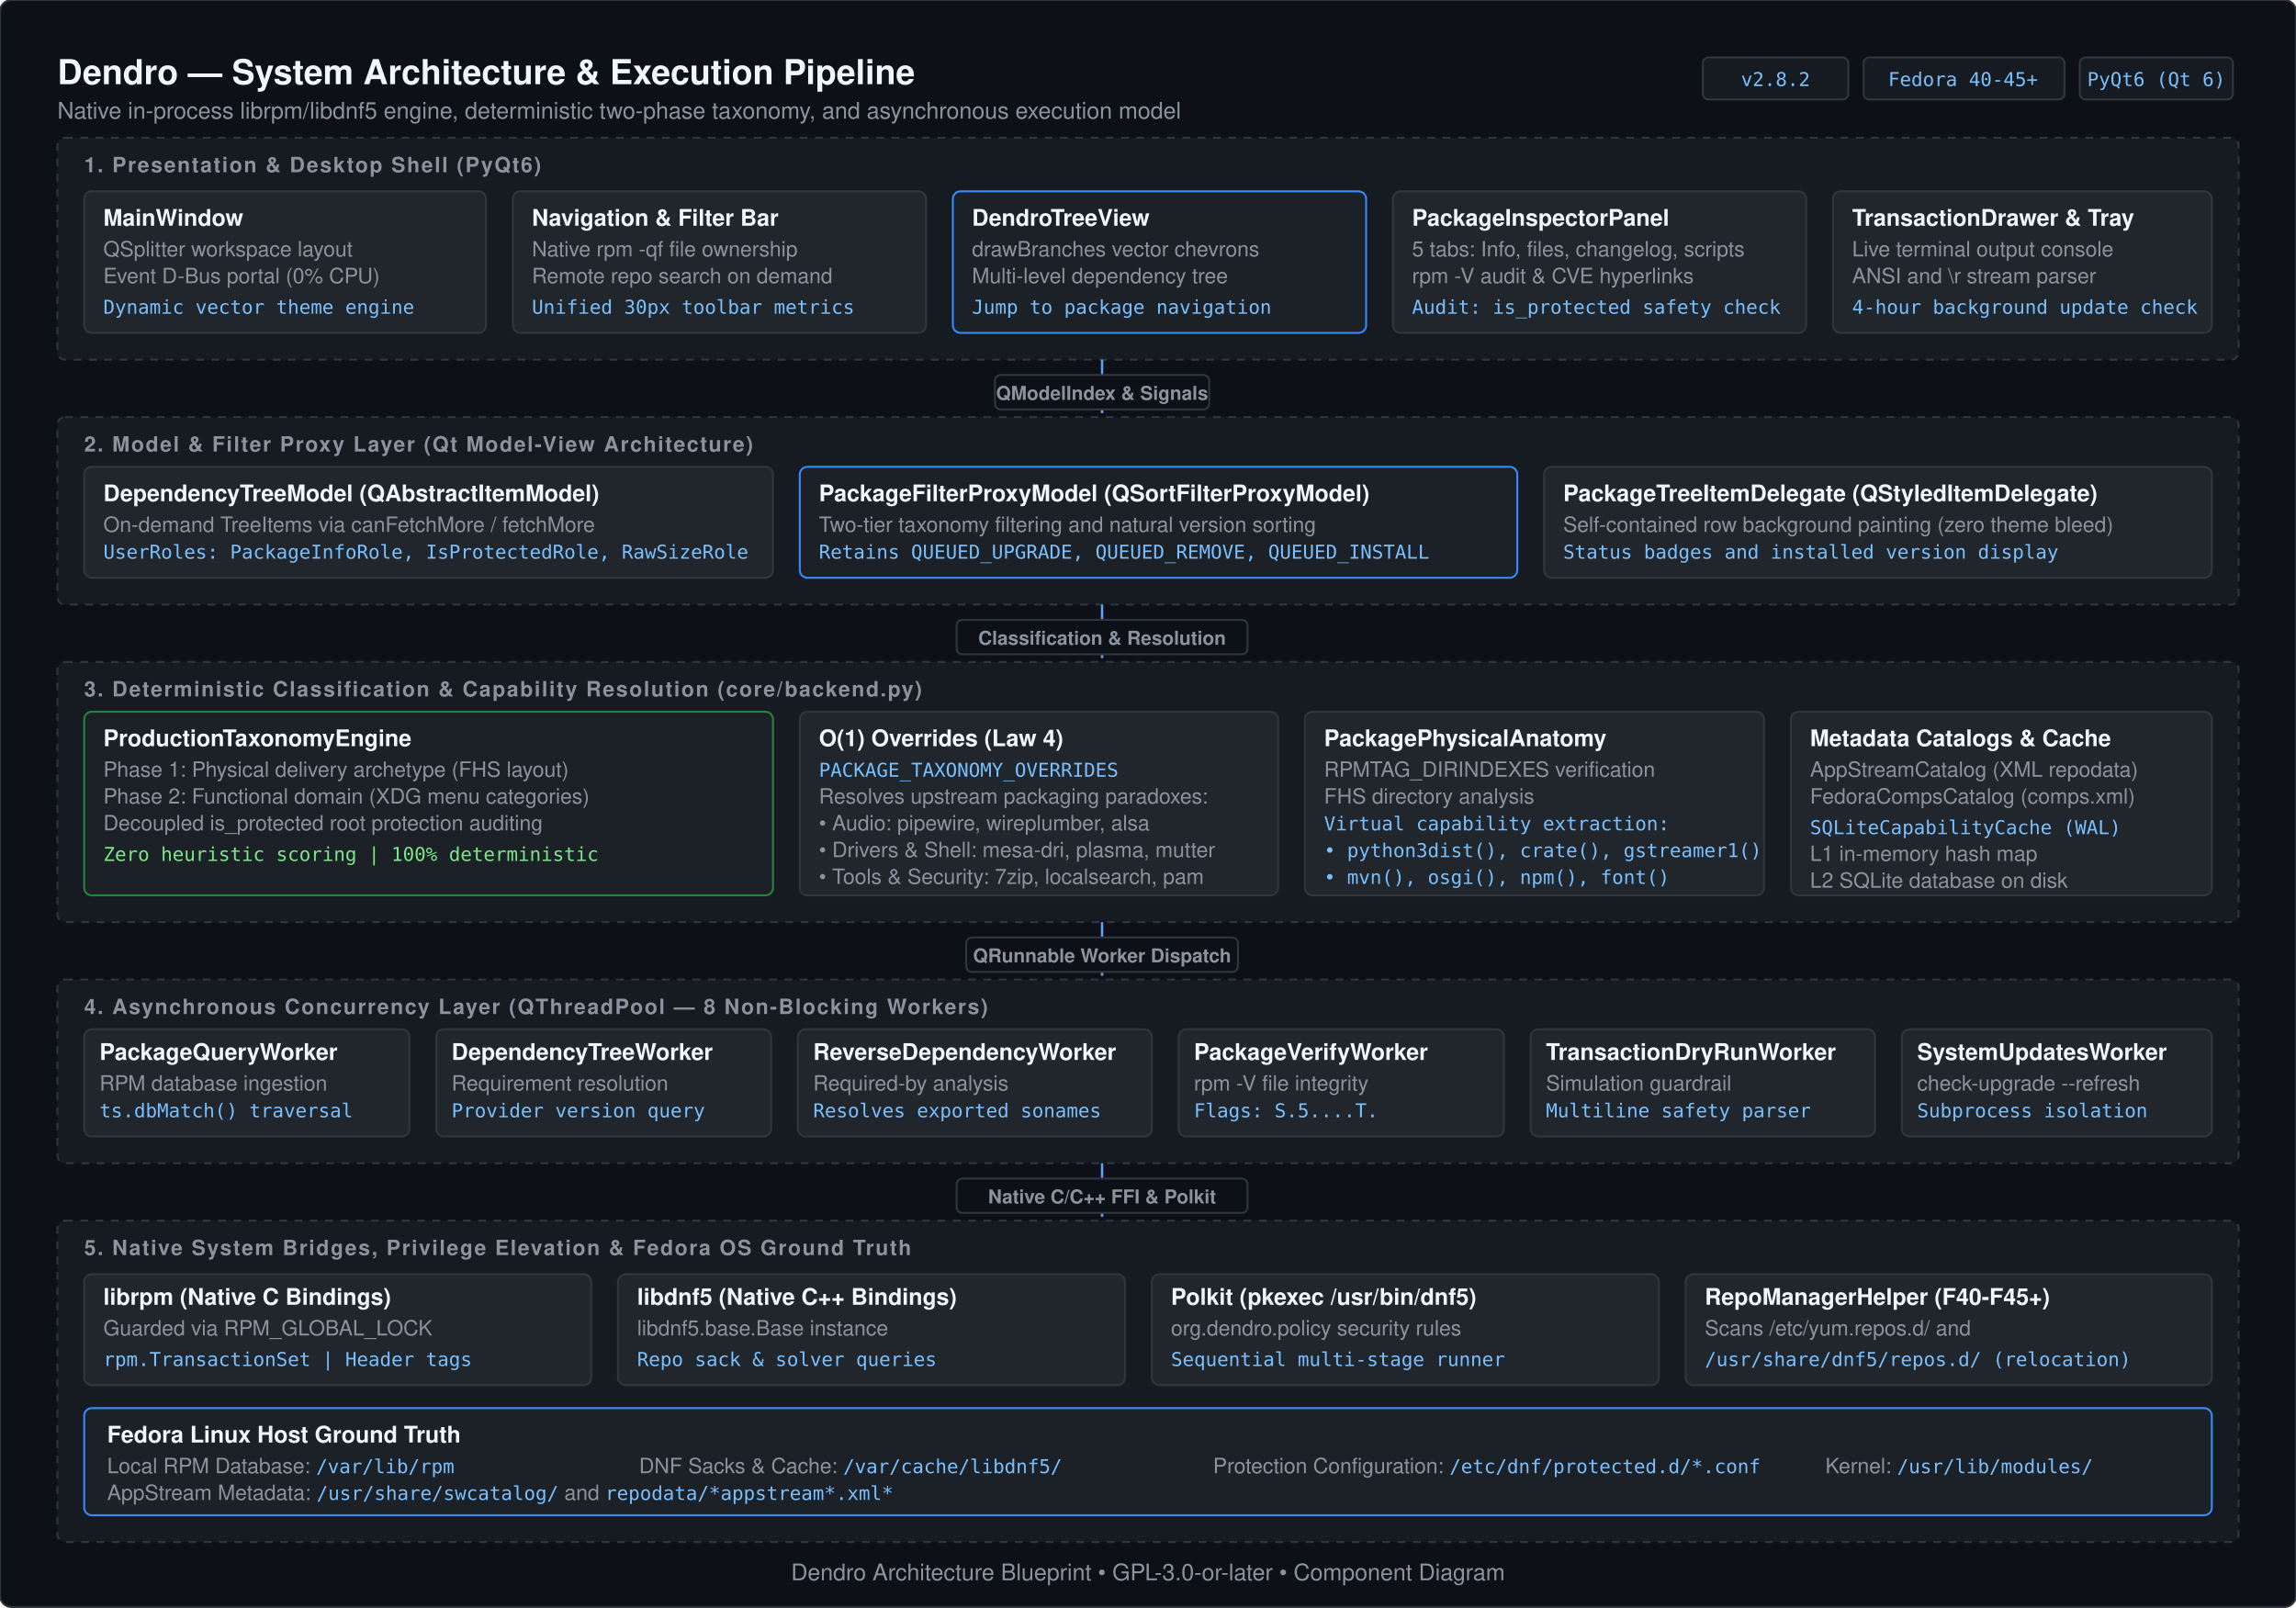
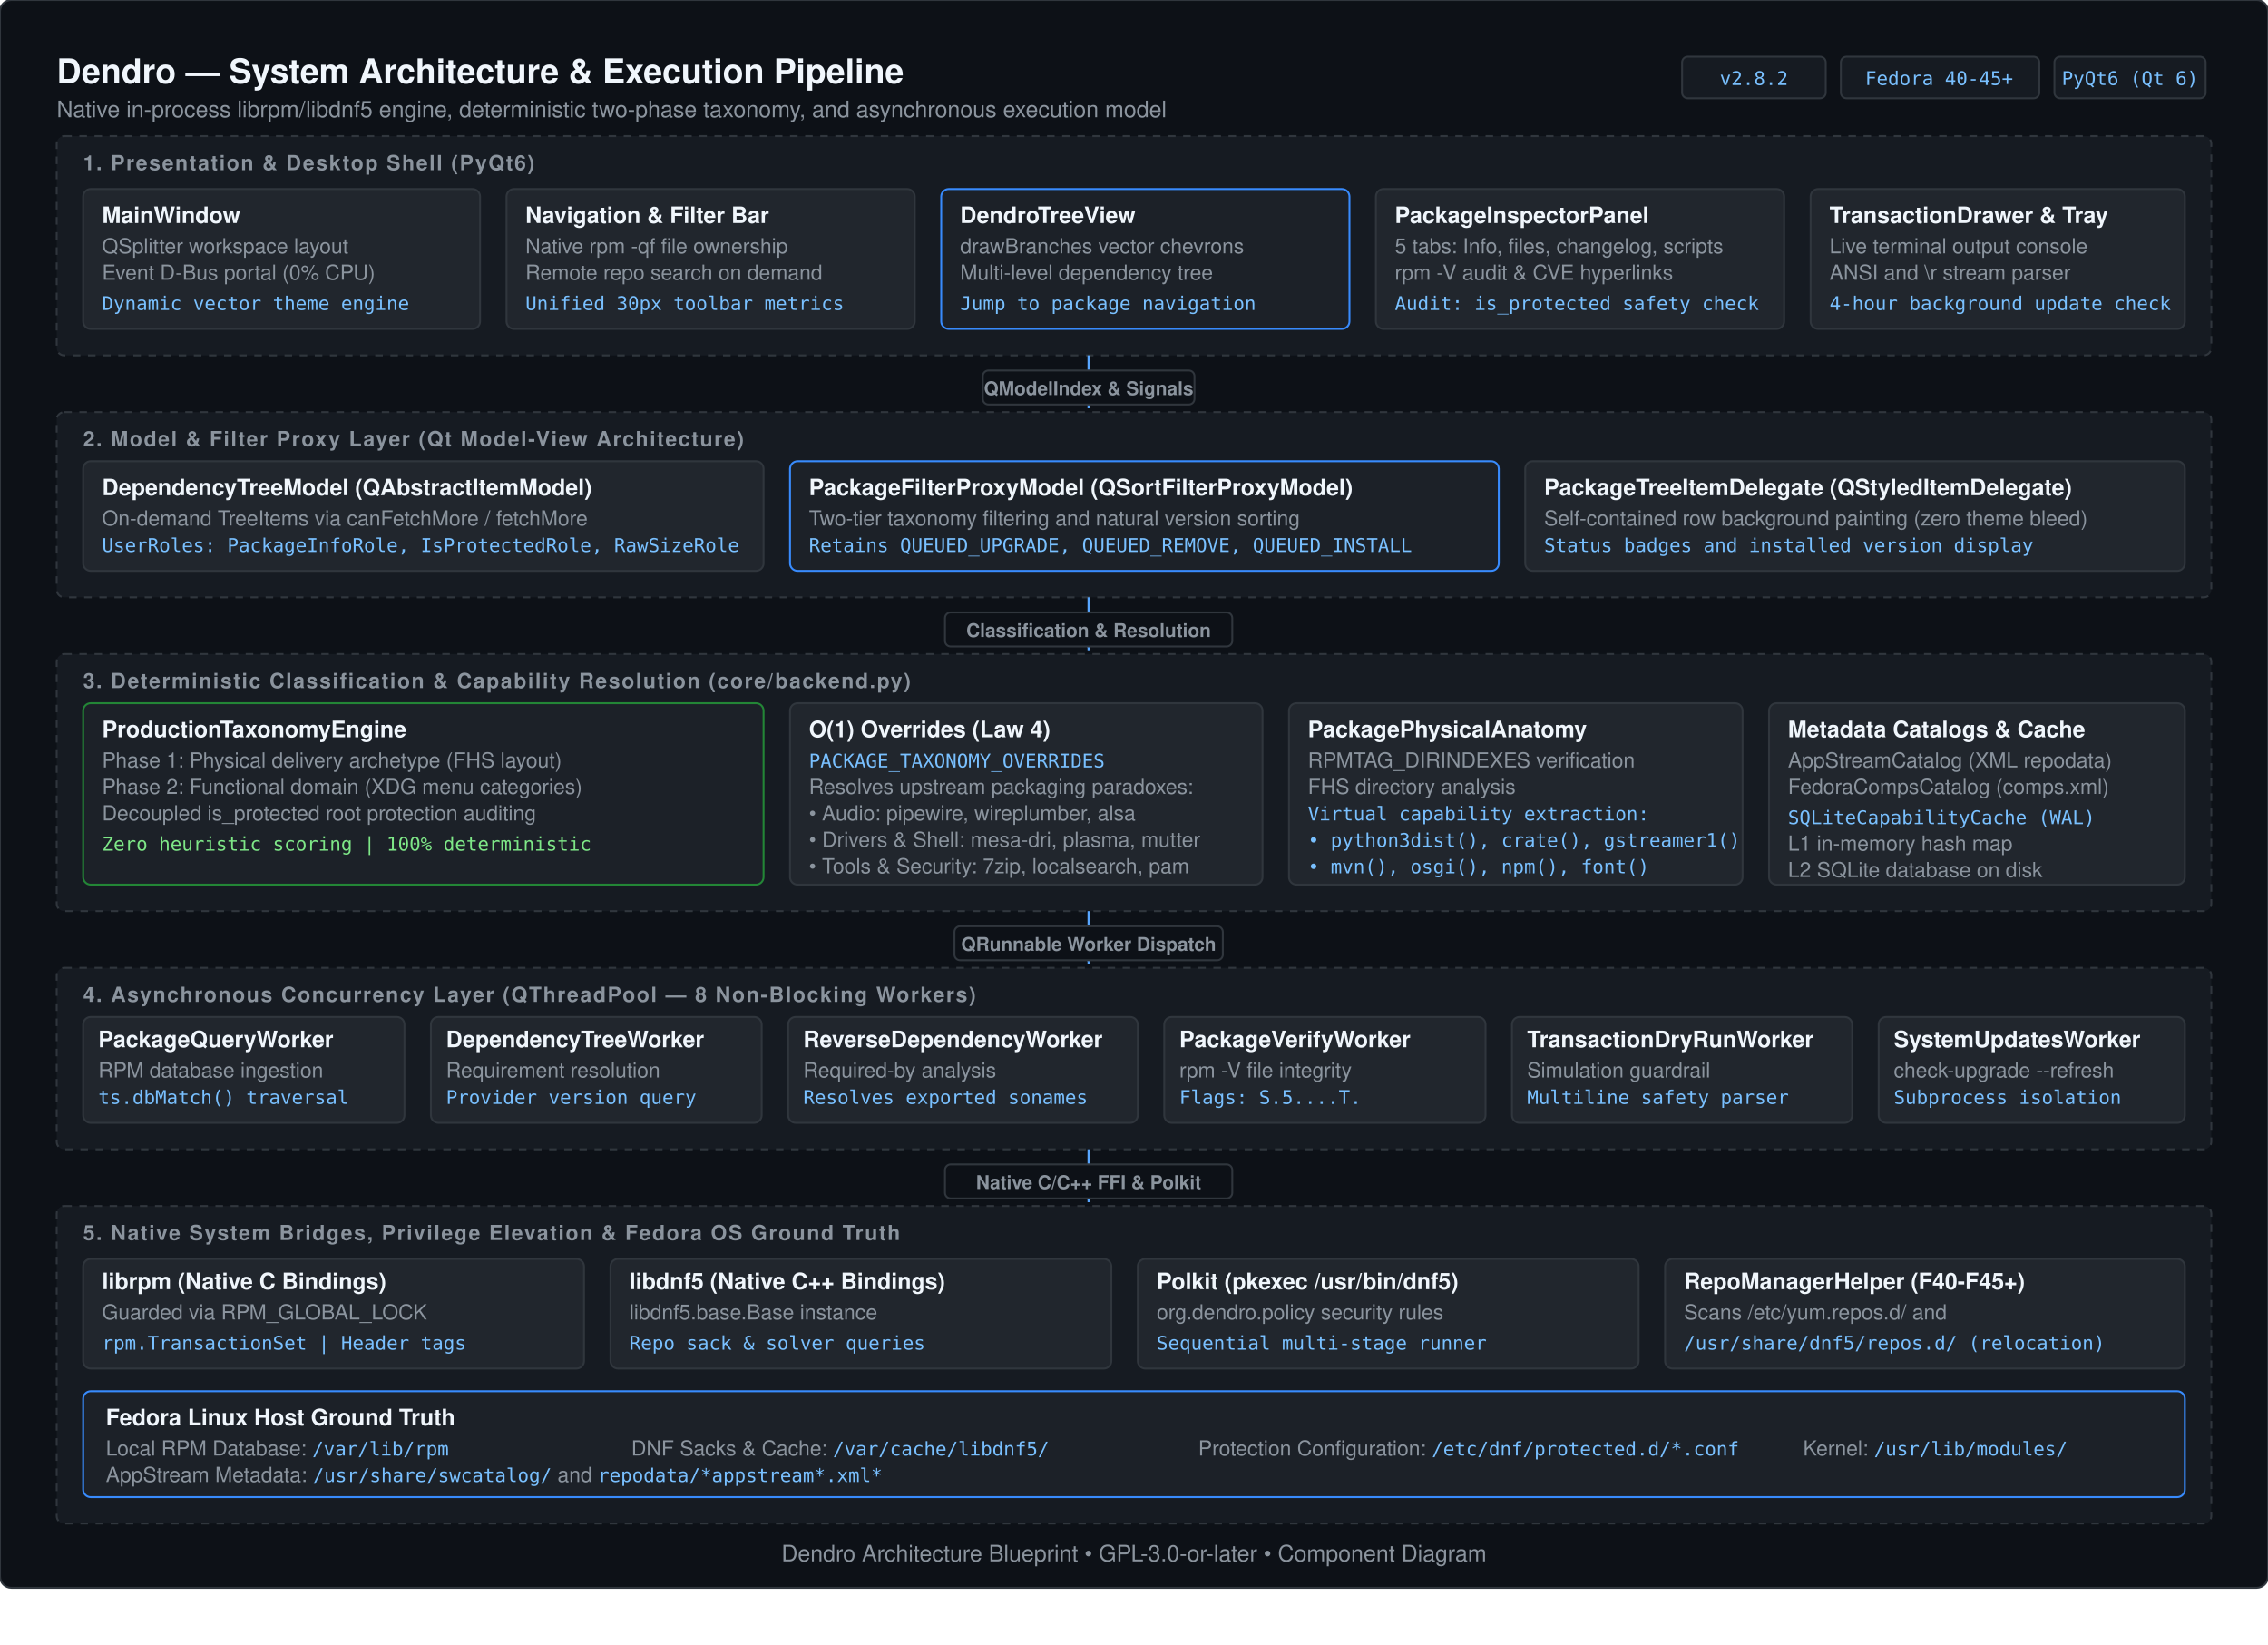
- <svg xmlns="http://www.w3.org/2000/svg" viewBox="0 0 1200 840" width="100%" height="100%">
+ <svg xmlns="http://www.w3.org/2000/svg" viewBox="0 0 1200 870" width="100%" height="100%">
  <defs>
    <marker id="arrow" viewBox="0 0 10 10" refX="8" refY="5" markerWidth="6" markerHeight="6" orient="auto-start-reverse">
      <path d="M 0 1.5 L 8 5 L 0 8.5 z" fill="#58a6ff" />
    </marker>
    <marker id="arrowGray" viewBox="0 0 10 10" refX="8" refY="5" markerWidth="6" markerHeight="6" orient="auto-start-reverse">
      <path d="M 0 1.5 L 8 5 L 0 8.5 z" fill="#8b949e" />
    </marker>
    <marker id="arrowGreen" viewBox="0 0 10 10" refX="8" refY="5" markerWidth="6" markerHeight="6" orient="auto-start-reverse">
      <path d="M 0 1.5 L 8 5 L 0 8.5 z" fill="#3fb950" />
    </marker>
  </defs>
  <style>
    .bg { fill: #0d1117; stroke: #30363d; stroke-width: 1; }
    .tier-bg { fill: #161b22; stroke: #30363d; stroke-width: 1; stroke-dasharray: 4 4; }
    .card-bg { fill: #21262d; stroke: #30363d; stroke-width: 1; }
    .card-bg-accent { fill: #1c2128; stroke: #388bfd; stroke-width: 1; }
    .card-bg-core { fill: #1c2128; stroke: #238636; stroke-width: 1; }
    
    .txt-title { font-family: -apple-system, BlinkMacSystemFont, "Segoe UI", Helvetica, Arial, sans-serif; font-size: 18px; font-weight: 700; fill: #f0f6fc; }
    .txt-subtitle { font-family: -apple-system, BlinkMacSystemFont, "Segoe UI", Helvetica, Arial, sans-serif; font-size: 12px; fill: #8b949e; }
    .txt-tier-hdr { font-family: -apple-system, BlinkMacSystemFont, "Segoe UI", Helvetica, Arial, sans-serif; font-size: 11px; font-weight: 700; fill: #8b949e; letter-spacing: 0.8px; text-transform: uppercase; }
    
    .txt-card-hdr { font-family: -apple-system, BlinkMacSystemFont, "Segoe UI", Helvetica, Arial, sans-serif; font-size: 12px; font-weight: 600; fill: #f0f6fc; }
    .txt-card-sub { font-family: -apple-system, BlinkMacSystemFont, "Segoe UI", Helvetica, Arial, sans-serif; font-size: 11px; fill: #8b949e; }
    .txt-code { font-family: ui-monospace, SFMono-Regular, "SF Mono", Menlo, Consolas, monospace; font-size: 10px; fill: #79c0ff; }
    .txt-code-green { font-family: ui-monospace, SFMono-Regular, "SF Mono", Menlo, Consolas, monospace; font-size: 10px; fill: #7ee787; }
    
    .txt-conn-lbl { font-family: -apple-system, BlinkMacSystemFont, "Segoe UI", Helvetica, Arial, sans-serif; font-size: 10px; font-weight: 600; fill: #8b949e; }
    .conn-pill { fill: #0d1117; stroke: #30363d; stroke-width: 1; }
    .line-flow { stroke: #58a6ff; stroke-width: 1.2; fill: none; }
    .line-gray { stroke: #8b949e; stroke-width: 1.2; fill: none; }
    .line-green { stroke: #3fb950; stroke-width: 1.2; fill: none; }
  </style>
  <rect width="1200" height="840" rx="6" class="bg" />
  <g transform="translate(30, 24)">
    <text x="0" y="20" class="txt-title">Dendro — System Architecture &amp; Execution Pipeline</text>
    <text x="0" y="38" class="txt-subtitle">Native in-process librpm/libdnf5 engine, deterministic two-phase taxonomy, and asynchronous execution model</text>
    <g transform="translate(860, 6)">
      <rect x="0" y="0" width="76" height="22" rx="3" fill="#161b22" stroke="#30363d" stroke-width="1" />
      <text x="38" y="15" text-anchor="middle" class="txt-code">v2.8.2</text>
      <rect x="84" y="0" width="105" height="22" rx="3" fill="#161b22" stroke="#30363d" stroke-width="1" />
      <text x="136" y="15" text-anchor="middle" class="txt-code">Fedora 40-45+</text>
      <rect x="197" y="0" width="80" height="22" rx="3" fill="#161b22" stroke="#30363d" stroke-width="1" />
      <text x="237" y="15" text-anchor="middle" class="txt-code">PyQt6 (Qt 6)</text>
    </g>
  </g>
  <g transform="translate(30, 72)">
    <rect width="1140" height="116" rx="4" class="tier-bg" />
    <text x="14" y="18" class="txt-tier-hdr">1. Presentation &amp; Desktop Shell (PyQt6)</text>
    <g transform="translate(14, 28)">
      <rect width="210" height="74" rx="4" class="card-bg" />
      <text x="10" y="18" class="txt-card-hdr">MainWindow</text>
      <text x="10" y="34" class="txt-card-sub">QSplitter workspace layout</text>
      <text x="10" y="48" class="txt-card-sub">Event D-Bus portal (0% CPU)</text>
      <text x="10" y="64" class="txt-code">Dynamic vector theme engine</text>
    </g>
    <g transform="translate(238, 28)">
      <rect width="216" height="74" rx="4" class="card-bg" />
      <text x="10" y="18" class="txt-card-hdr">Navigation &amp; Filter Bar</text>
      <text x="10" y="34" class="txt-card-sub">Native rpm -qf file ownership</text>
      <text x="10" y="48" class="txt-card-sub">Remote repo search on demand</text>
      <text x="10" y="64" class="txt-code">Unified 30px toolbar metrics</text>
    </g>
    <g transform="translate(468, 28)">
      <rect width="216" height="74" rx="4" class="card-bg-accent" />
      <text x="10" y="18" class="txt-card-hdr">DendroTreeView</text>
      <text x="10" y="34" class="txt-card-sub">drawBranches vector chevrons</text>
      <text x="10" y="48" class="txt-card-sub">Multi-level dependency tree</text>
      <text x="10" y="64" class="txt-code">Jump to package navigation</text>
    </g>
    <g transform="translate(698, 28)">
      <rect width="216" height="74" rx="4" class="card-bg" />
      <text x="10" y="18" class="txt-card-hdr">PackageInspectorPanel</text>
      <text x="10" y="34" class="txt-card-sub">5 tabs: Info, files, changelog, scripts</text>
      <text x="10" y="48" class="txt-card-sub">rpm -V audit &amp; CVE hyperlinks</text>
      <text x="10" y="64" class="txt-code">Audit: is_protected safety check</text>
    </g>
    <g transform="translate(928, 28)">
      <rect width="198" height="74" rx="4" class="card-bg" />
      <text x="10" y="18" class="txt-card-hdr">TransactionDrawer &amp; Tray</text>
      <text x="10" y="34" class="txt-card-sub">Live terminal output console</text>
      <text x="10" y="48" class="txt-card-sub">ANSI and \r stream parser</text>
      <text x="10" y="64" class="txt-code">4-hour background update check</text>
    </g>
  </g>
  <path d="M 576 188 L 576 216" class="line-flow" marker-end="url(#arrow)" />
  <rect x="520" y="196" width="112" height="18" rx="3" class="conn-pill" />
  <text x="576" y="209" text-anchor="middle" class="txt-conn-lbl">QModelIndex &amp; Signals</text>
  <g transform="translate(30, 218)">
    <rect width="1140" height="98" rx="4" class="tier-bg" />
    <text x="14" y="18" class="txt-tier-hdr">2. Model &amp; Filter Proxy Layer (Qt Model-View Architecture)</text>
    <g transform="translate(14, 26)">
      <rect width="360" height="58" rx="4" class="card-bg" />
      <text x="10" y="18" class="txt-card-hdr">DependencyTreeModel (QAbstractItemModel)</text>
      <text x="10" y="34" class="txt-card-sub">On-demand TreeItems via canFetchMore / fetchMore</text>
      <text x="10" y="48" class="txt-code">UserRoles: PackageInfoRole, IsProtectedRole, RawSizeRole</text>
    </g>
    <g transform="translate(388, 26)">
      <rect width="375" height="58" rx="4" class="card-bg-accent" />
      <text x="10" y="18" class="txt-card-hdr">PackageFilterProxyModel (QSortFilterProxyModel)</text>
      <text x="10" y="34" class="txt-card-sub">Two-tier taxonomy filtering and natural version sorting</text>
      <text x="10" y="48" class="txt-code">Retains QUEUED_UPGRADE, QUEUED_REMOVE, QUEUED_INSTALL</text>
    </g>
    <g transform="translate(777, 26)">
      <rect width="349" height="58" rx="4" class="card-bg" />
      <text x="10" y="18" class="txt-card-hdr">PackageTreeItemDelegate (QStyledItemDelegate)</text>
      <text x="10" y="34" class="txt-card-sub">Self-contained row background painting (zero theme bleed)</text>
      <text x="10" y="48" class="txt-code">Status badges and installed version display</text>
    </g>
  </g>
  <path d="M 576 316 L 576 344" class="line-flow" marker-end="url(#arrow)" />
  <rect x="500" y="324" width="152" height="18" rx="3" class="conn-pill" />
  <text x="576" y="337" text-anchor="middle" class="txt-conn-lbl">Classification &amp; Resolution</text>
  <g transform="translate(30, 346)">
    <rect width="1140" height="136" rx="4" class="tier-bg" />
    <text x="14" y="18" class="txt-tier-hdr">3. Deterministic Classification &amp; Capability Resolution (core/backend.py)</text>
    <g transform="translate(14, 26)">
      <rect width="360" height="96" rx="4" class="card-bg-core" />
      <text x="10" y="18" class="txt-card-hdr">ProductionTaxonomyEngine</text>
      <text x="10" y="34" class="txt-card-sub">Phase 1: Physical delivery archetype (FHS layout)</text>
      <text x="10" y="48" class="txt-card-sub">Phase 2: Functional domain (XDG menu categories)</text>
      <text x="10" y="62" class="txt-card-sub">Decoupled is_protected root protection auditing</text>
      <text x="10" y="78" class="txt-code-green">Zero heuristic scoring | 100% deterministic</text>
    </g>
    <g transform="translate(388, 26)">
      <rect width="250" height="96" rx="4" class="card-bg" />
      <text x="10" y="18" class="txt-card-hdr">O(1) Overrides (Law 4)</text>
      <text x="10" y="34" class="txt-code">PACKAGE_TAXONOMY_OVERRIDES</text>
      <text x="10" y="48" class="txt-card-sub">Resolves upstream packaging paradoxes:</text>
      <text x="10" y="62" class="txt-card-sub">• Audio: pipewire, wireplumber, alsa</text>
      <text x="10" y="76" class="txt-card-sub">• Drivers &amp; Shell: mesa-dri, plasma, mutter</text>
      <text x="10" y="90" class="txt-card-sub">• Tools &amp; Security: 7zip, localsearch, pam</text>
    </g>
    <g transform="translate(652, 26)">
      <rect width="240" height="96" rx="4" class="card-bg" />
      <text x="10" y="18" class="txt-card-hdr">PackagePhysicalAnatomy</text>
      <text x="10" y="34" class="txt-card-sub">RPMTAG_DIRINDEXES verification</text>
      <text x="10" y="48" class="txt-card-sub">FHS directory analysis</text>
      <text x="10" y="62" class="txt-code">Virtual capability extraction:</text>
      <text x="10" y="76" class="txt-code">• python3dist(), crate(), gstreamer1()</text>
      <text x="10" y="90" class="txt-code">• mvn(), osgi(), npm(), font()</text>
    </g>
    <g transform="translate(906, 26)">
      <rect width="220" height="96" rx="4" class="card-bg" />
      <text x="10" y="18" class="txt-card-hdr">Metadata Catalogs &amp; Cache</text>
      <text x="10" y="34" class="txt-card-sub">AppStreamCatalog (XML repodata)</text>
      <text x="10" y="48" class="txt-card-sub">FedoraCompsCatalog (comps.xml)</text>
      <text x="10" y="64" class="txt-code">SQLiteCapabilityCache (WAL)</text>
      <text x="10" y="78" class="txt-card-sub">L1 in-memory hash map</text>
      <text x="10" y="92" class="txt-card-sub">L2 SQLite database on disk</text>
    </g>
  </g>
  <path d="M 576 482 L 576 510" class="line-flow" marker-end="url(#arrow)" />
  <rect x="505" y="490" width="142" height="18" rx="3" class="conn-pill" />
  <text x="576" y="503" text-anchor="middle" class="txt-conn-lbl">QRunnable Worker Dispatch</text>
  <g transform="translate(30, 512)">
    <rect width="1140" height="96" rx="4" class="tier-bg" />
    <text x="14" y="18" class="txt-tier-hdr">4. Asynchronous Concurrency Layer (QThreadPool — 8 Non-Blocking Workers)</text>
    <g transform="translate(14, 26)">
      <rect width="170" height="56" rx="4" class="card-bg" />
      <text x="8" y="16" class="txt-card-hdr">PackageQueryWorker</text>
      <text x="8" y="32" class="txt-card-sub">RPM database ingestion</text>
      <text x="8" y="46" class="txt-code">ts.dbMatch() traversal</text>
    </g>
    <g transform="translate(198, 26)">
      <rect width="175" height="56" rx="4" class="card-bg" />
      <text x="8" y="16" class="txt-card-hdr">DependencyTreeWorker</text>
      <text x="8" y="32" class="txt-card-sub">Requirement resolution</text>
      <text x="8" y="46" class="txt-code">Provider version query</text>
    </g>
    <g transform="translate(387, 26)">
      <rect width="185" height="56" rx="4" class="card-bg" />
      <text x="8" y="16" class="txt-card-hdr">ReverseDependencyWorker</text>
      <text x="8" y="32" class="txt-card-sub">Required-by analysis</text>
      <text x="8" y="46" class="txt-code">Resolves exported sonames</text>
    </g>
    <g transform="translate(586, 26)">
      <rect width="170" height="56" rx="4" class="card-bg" />
      <text x="8" y="16" class="txt-card-hdr">PackageVerifyWorker</text>
      <text x="8" y="32" class="txt-card-sub">rpm -V file integrity</text>
      <text x="8" y="46" class="txt-code">Flags: S.5....T.</text>
    </g>
    <g transform="translate(770, 26)">
      <rect width="180" height="56" rx="4" class="card-bg" />
      <text x="8" y="16" class="txt-card-hdr">TransactionDryRunWorker</text>
      <text x="8" y="32" class="txt-card-sub">Simulation guardrail</text>
      <text x="8" y="46" class="txt-code">Multiline safety parser</text>
    </g>
    <g transform="translate(964, 26)">
      <rect width="162" height="56" rx="4" class="card-bg" />
      <text x="8" y="16" class="txt-card-hdr">SystemUpdatesWorker</text>
      <text x="8" y="32" class="txt-card-sub">check-upgrade --refresh</text>
      <text x="8" y="46" class="txt-code">Subprocess isolation</text>
    </g>
  </g>
  <path d="M 576 608 L 576 636" class="line-flow" marker-end="url(#arrow)" />
  <rect x="500" y="616" width="152" height="18" rx="3" class="conn-pill" />
  <text x="576" y="629" text-anchor="middle" class="txt-conn-lbl">Native C/C++ FFI &amp; Polkit</text>
  <g transform="translate(30, 638)">
    <rect width="1140" height="168" rx="4" class="tier-bg" />
    <text x="14" y="18" class="txt-tier-hdr">5. Native System Bridges, Privilege Elevation &amp; Fedora OS Ground Truth</text>
    <g transform="translate(14, 28)">
      <rect width="265" height="58" rx="4" class="card-bg" />
      <text x="10" y="16" class="txt-card-hdr">librpm (Native C Bindings)</text>
      <text x="10" y="32" class="txt-card-sub">Guarded via RPM_GLOBAL_LOCK</text>
      <text x="10" y="48" class="txt-code">rpm.TransactionSet | Header tags</text>
    </g>
    <g transform="translate(293, 28)">
      <rect width="265" height="58" rx="4" class="card-bg" />
      <text x="10" y="16" class="txt-card-hdr">libdnf5 (Native C++ Bindings)</text>
      <text x="10" y="32" class="txt-card-sub">libdnf5.base.Base instance</text>
      <text x="10" y="48" class="txt-code">Repo sack &amp; solver queries</text>
    </g>
    <g transform="translate(572, 28)">
      <rect width="265" height="58" rx="4" class="card-bg" />
      <text x="10" y="16" class="txt-card-hdr">Polkit (pkexec /usr/bin/dnf5)</text>
      <text x="10" y="32" class="txt-card-sub">org.dendro.policy security rules</text>
      <text x="10" y="48" class="txt-code">Sequential multi-stage runner</text>
    </g>
    <g transform="translate(851, 28)">
      <rect width="275" height="58" rx="4" class="card-bg" />
      <text x="10" y="16" class="txt-card-hdr">RepoManagerHelper (F40-F45+)</text>
      <text x="10" y="32" class="txt-card-sub">Scans /etc/yum.repos.d/ and</text>
      <text x="10" y="48" class="txt-code">/usr/share/dnf5/repos.d/ (relocation)</text>
    </g>
    <g transform="translate(14, 98)">
      <rect width="1112" height="56" rx="4" class="card-bg-accent" />
      <text x="12" y="18" class="txt-card-hdr">Fedora Linux Host Ground Truth</text>
      <text x="12" y="34" class="txt-card-sub">Local RPM Database: <tspan class="txt-code">/var/lib/rpm</tspan>
      </text>
      <text x="290" y="34" class="txt-card-sub">DNF Sacks &amp; Cache: <tspan class="txt-code">/var/cache/libdnf5/</tspan>
      </text>
      <text x="590" y="34" class="txt-card-sub">Protection Configuration: <tspan class="txt-code">/etc/dnf/protected.d/*.conf</tspan>
      </text>
      <text x="910" y="34" class="txt-card-sub">Kernel: <tspan class="txt-code">/usr/lib/modules/</tspan>
      </text>
      <text x="12" y="48" class="txt-card-sub">AppStream Metadata: <tspan class="txt-code">/usr/share/swcatalog/</tspan> and <tspan class="txt-code">repodata/*appstream*.xml*</tspan>
      </text>
    </g>
  </g>
  <text x="600" y="826" class="txt-subtitle" text-anchor="middle">Dendro Architecture Blueprint • GPL-3.0-or-later • Component Diagram</text>
</svg>
